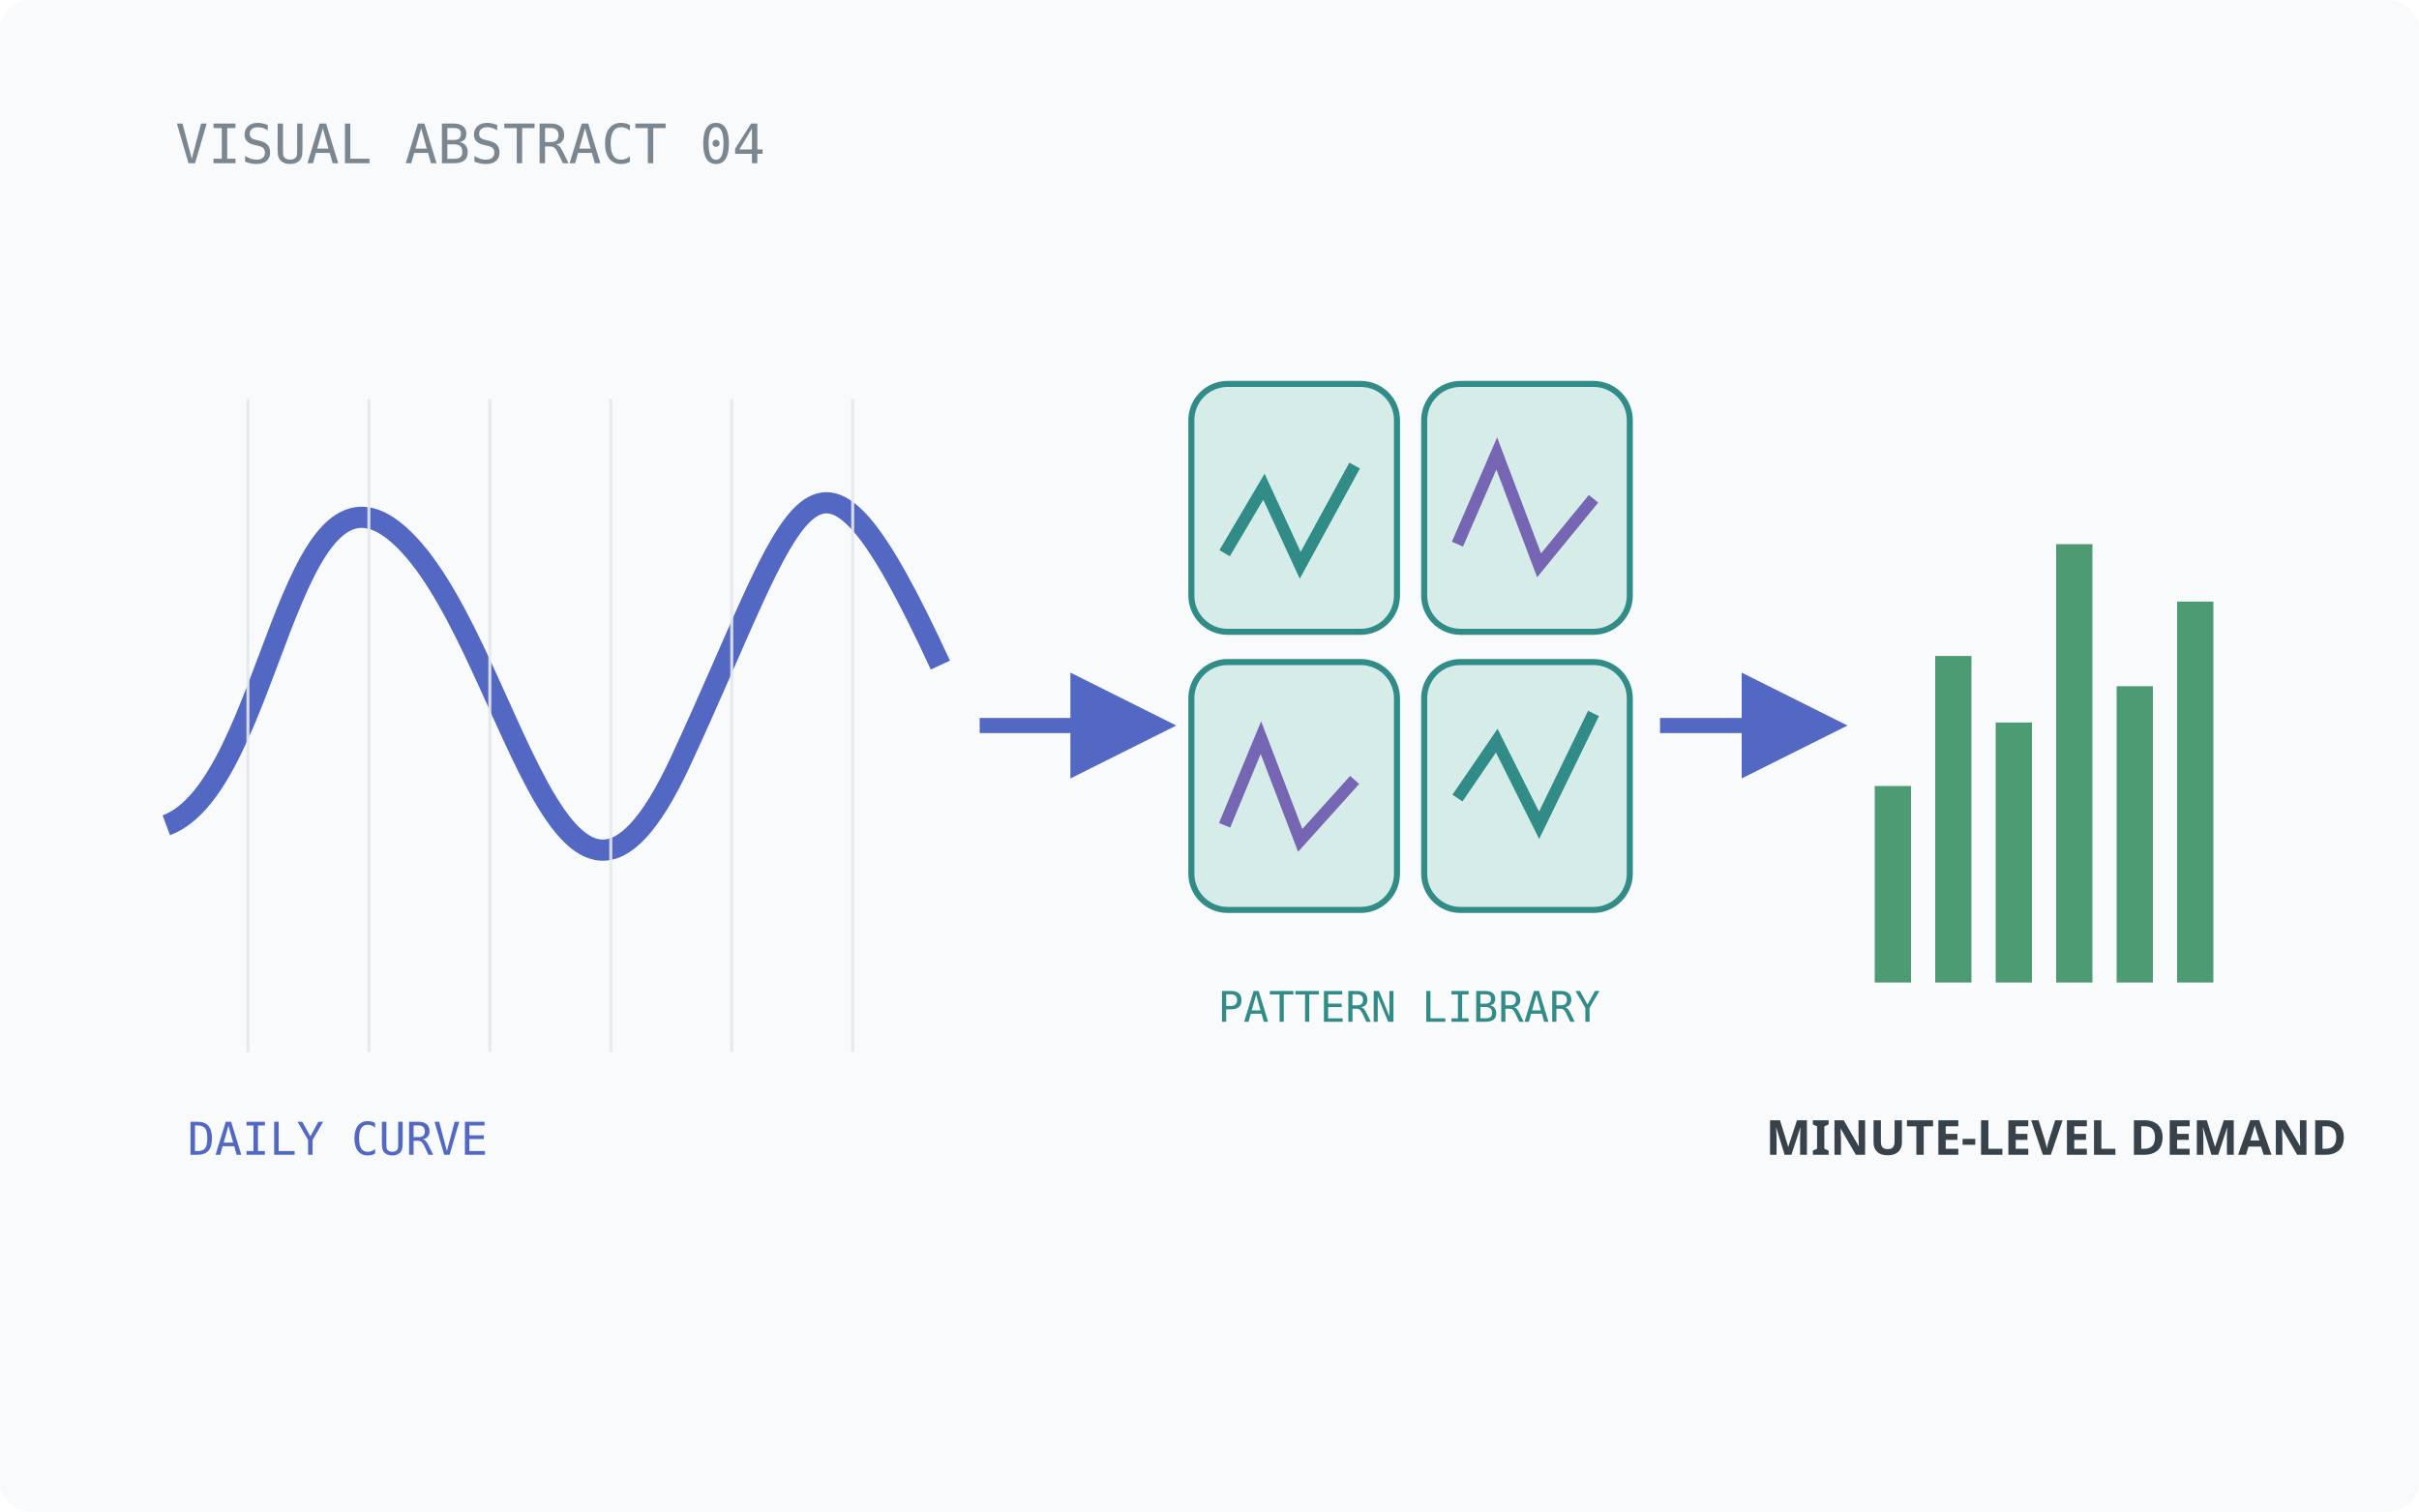
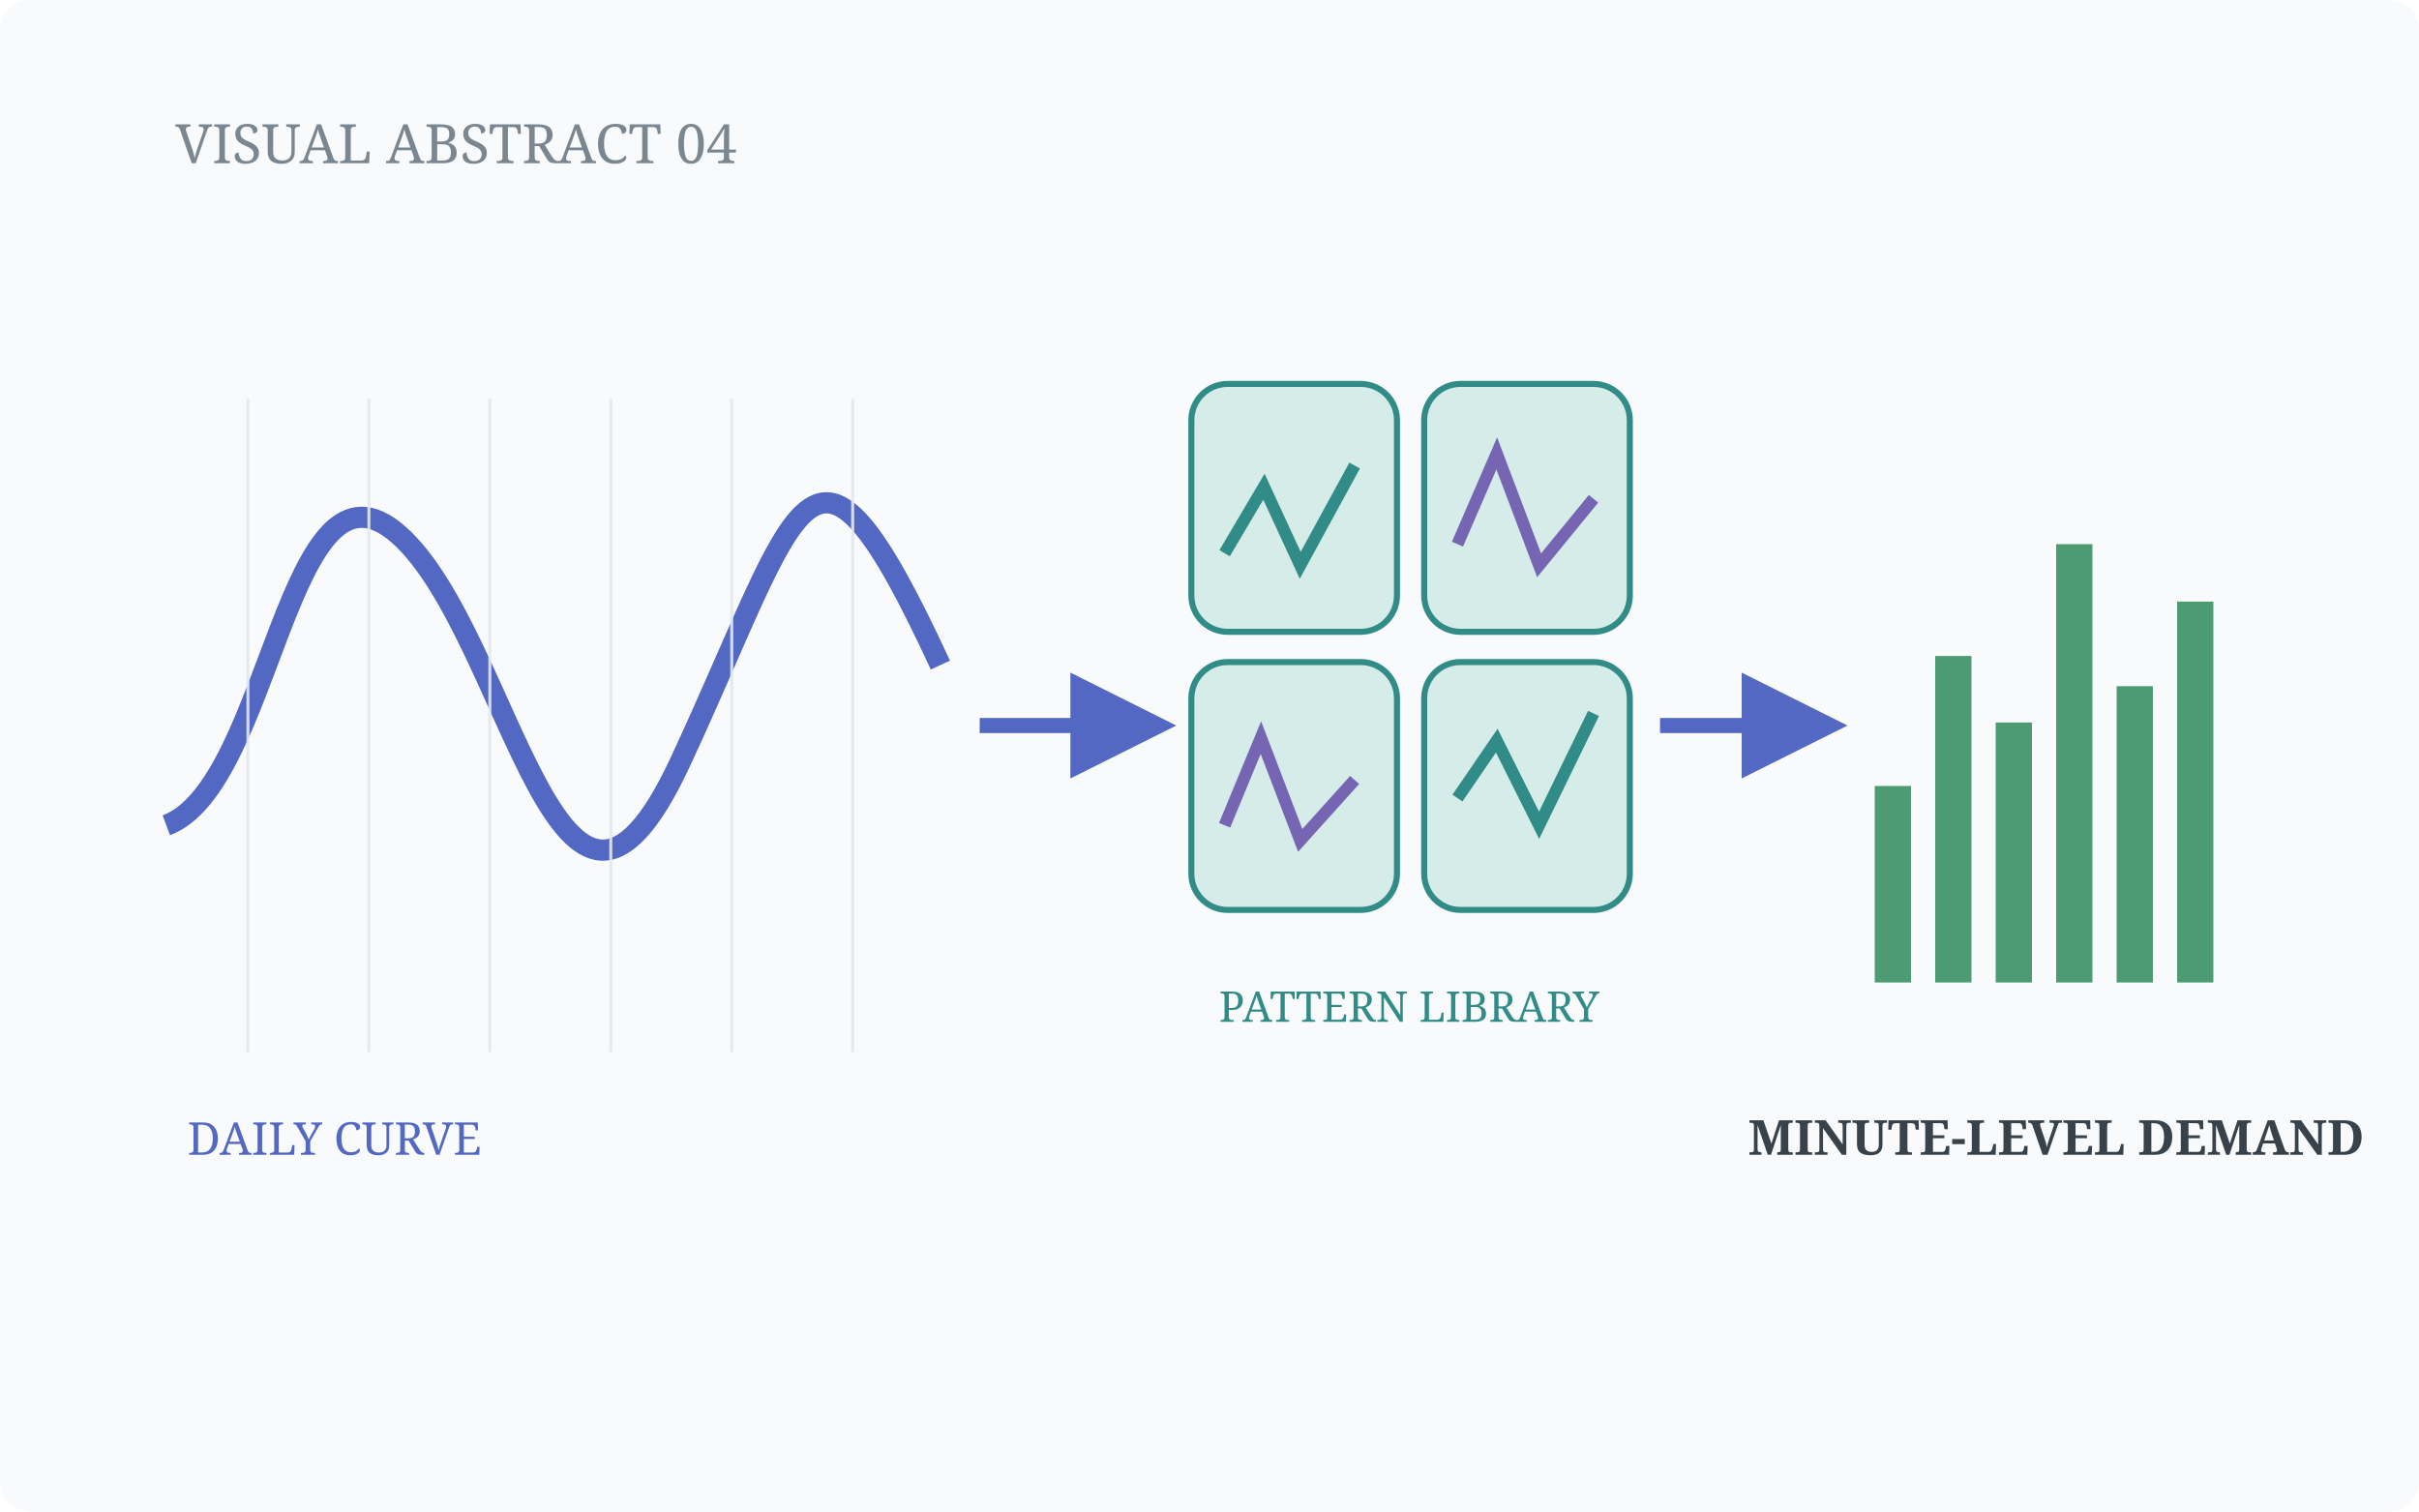
<svg xmlns="http://www.w3.org/2000/svg" viewBox="0 0 800 500" role="img" aria-labelledby="title desc">
  <defs>
    <marker id="a" viewBox="0 0 10 10" refX="8" refY="5" markerWidth="7" markerHeight="7" orient="auto">
      <path d="M0 0L10 5L0 10Z" fill="#5268C2" />
    </marker>
  </defs>
  <rect width="800" height="500" rx="10" fill="#F8FAFC" />
-   <text x="58" y="54" fill="#7B8790" font-family="monospace" font-size="18">VISUAL ABSTRACT 04</text>
+   <text x="58" y="54" fill="#7B8790" font-family="Georgia, serif" font-size="18">VISUAL ABSTRACT 04</text>
  <path d="M55 273 C90 260 95 144 132 177S185 338 225 252S268 127 311 220" fill="none" stroke="#5268C2" stroke-width="7" />
  <g stroke="#E3E8EB" opacity=".9">
    <path d="M82 132V348M122 132V348M162 132V348M202 132V348M242 132V348M282 132V348" />
  </g>
-   <text x="62" y="382" fill="#5268C2" font-family="monospace" font-size="15">DAILY CURVE</text>
+   <text x="62" y="382" fill="#5268C2" font-family="Georgia, serif" font-size="15">DAILY CURVE</text>
  <path d="M324 240H382" stroke="#5268C2" stroke-width="5" marker-end="url(#a)" />
  <g fill="#D5ECE9" stroke="#318C87" stroke-width="2">
    <rect x="394" y="127" width="68" height="82" rx="12" />
    <rect x="471" y="127" width="68" height="82" rx="12" />
    <rect x="394" y="219" width="68" height="82" rx="12" />
    <rect x="471" y="219" width="68" height="82" rx="12" />
  </g>
  <path d="M405 183l13-22 12 26 18-33" fill="none" stroke="#318C87" stroke-width="4" />
  <path d="M482 180l13-30 14 37 18-22" fill="none" stroke="#7665B3" stroke-width="4" />
  <path d="M405 273l12-29 13 34 18-20" fill="none" stroke="#7665B3" stroke-width="4" />
  <path d="M482 264l13-19 14 28 18-37" fill="none" stroke="#318C87" stroke-width="4" />
-   <text x="466" y="338" text-anchor="middle" fill="#318C87" font-family="monospace" font-size="14">PATTERN LIBRARY</text>
+   <text x="466" y="338" text-anchor="middle" fill="#318C87" font-family="Georgia, serif" font-size="14">PATTERN LIBRARY</text>
  <path d="M549 240H604" stroke="#5268C2" stroke-width="5" marker-end="url(#a)" />
  <g fill="#4D9B73">
    <rect x="620" y="260" width="12" height="65" />
    <rect x="640" y="217" width="12" height="108" />
    <rect x="660" y="239" width="12" height="86" />
    <rect x="680" y="180" width="12" height="145" />
    <rect x="700" y="227" width="12" height="98" />
    <rect x="720" y="199" width="12" height="126" />
  </g>
-   <text x="680" y="382" text-anchor="middle" fill="#37424B" font-family="sans-serif" font-size="16" font-weight="700">MINUTE-LEVEL DEMAND</text>
+   <text x="680" y="382" text-anchor="middle" fill="#37424B" font-family="Georgia, serif" font-size="16" font-weight="700">MINUTE-LEVEL DEMAND</text>
</svg>
